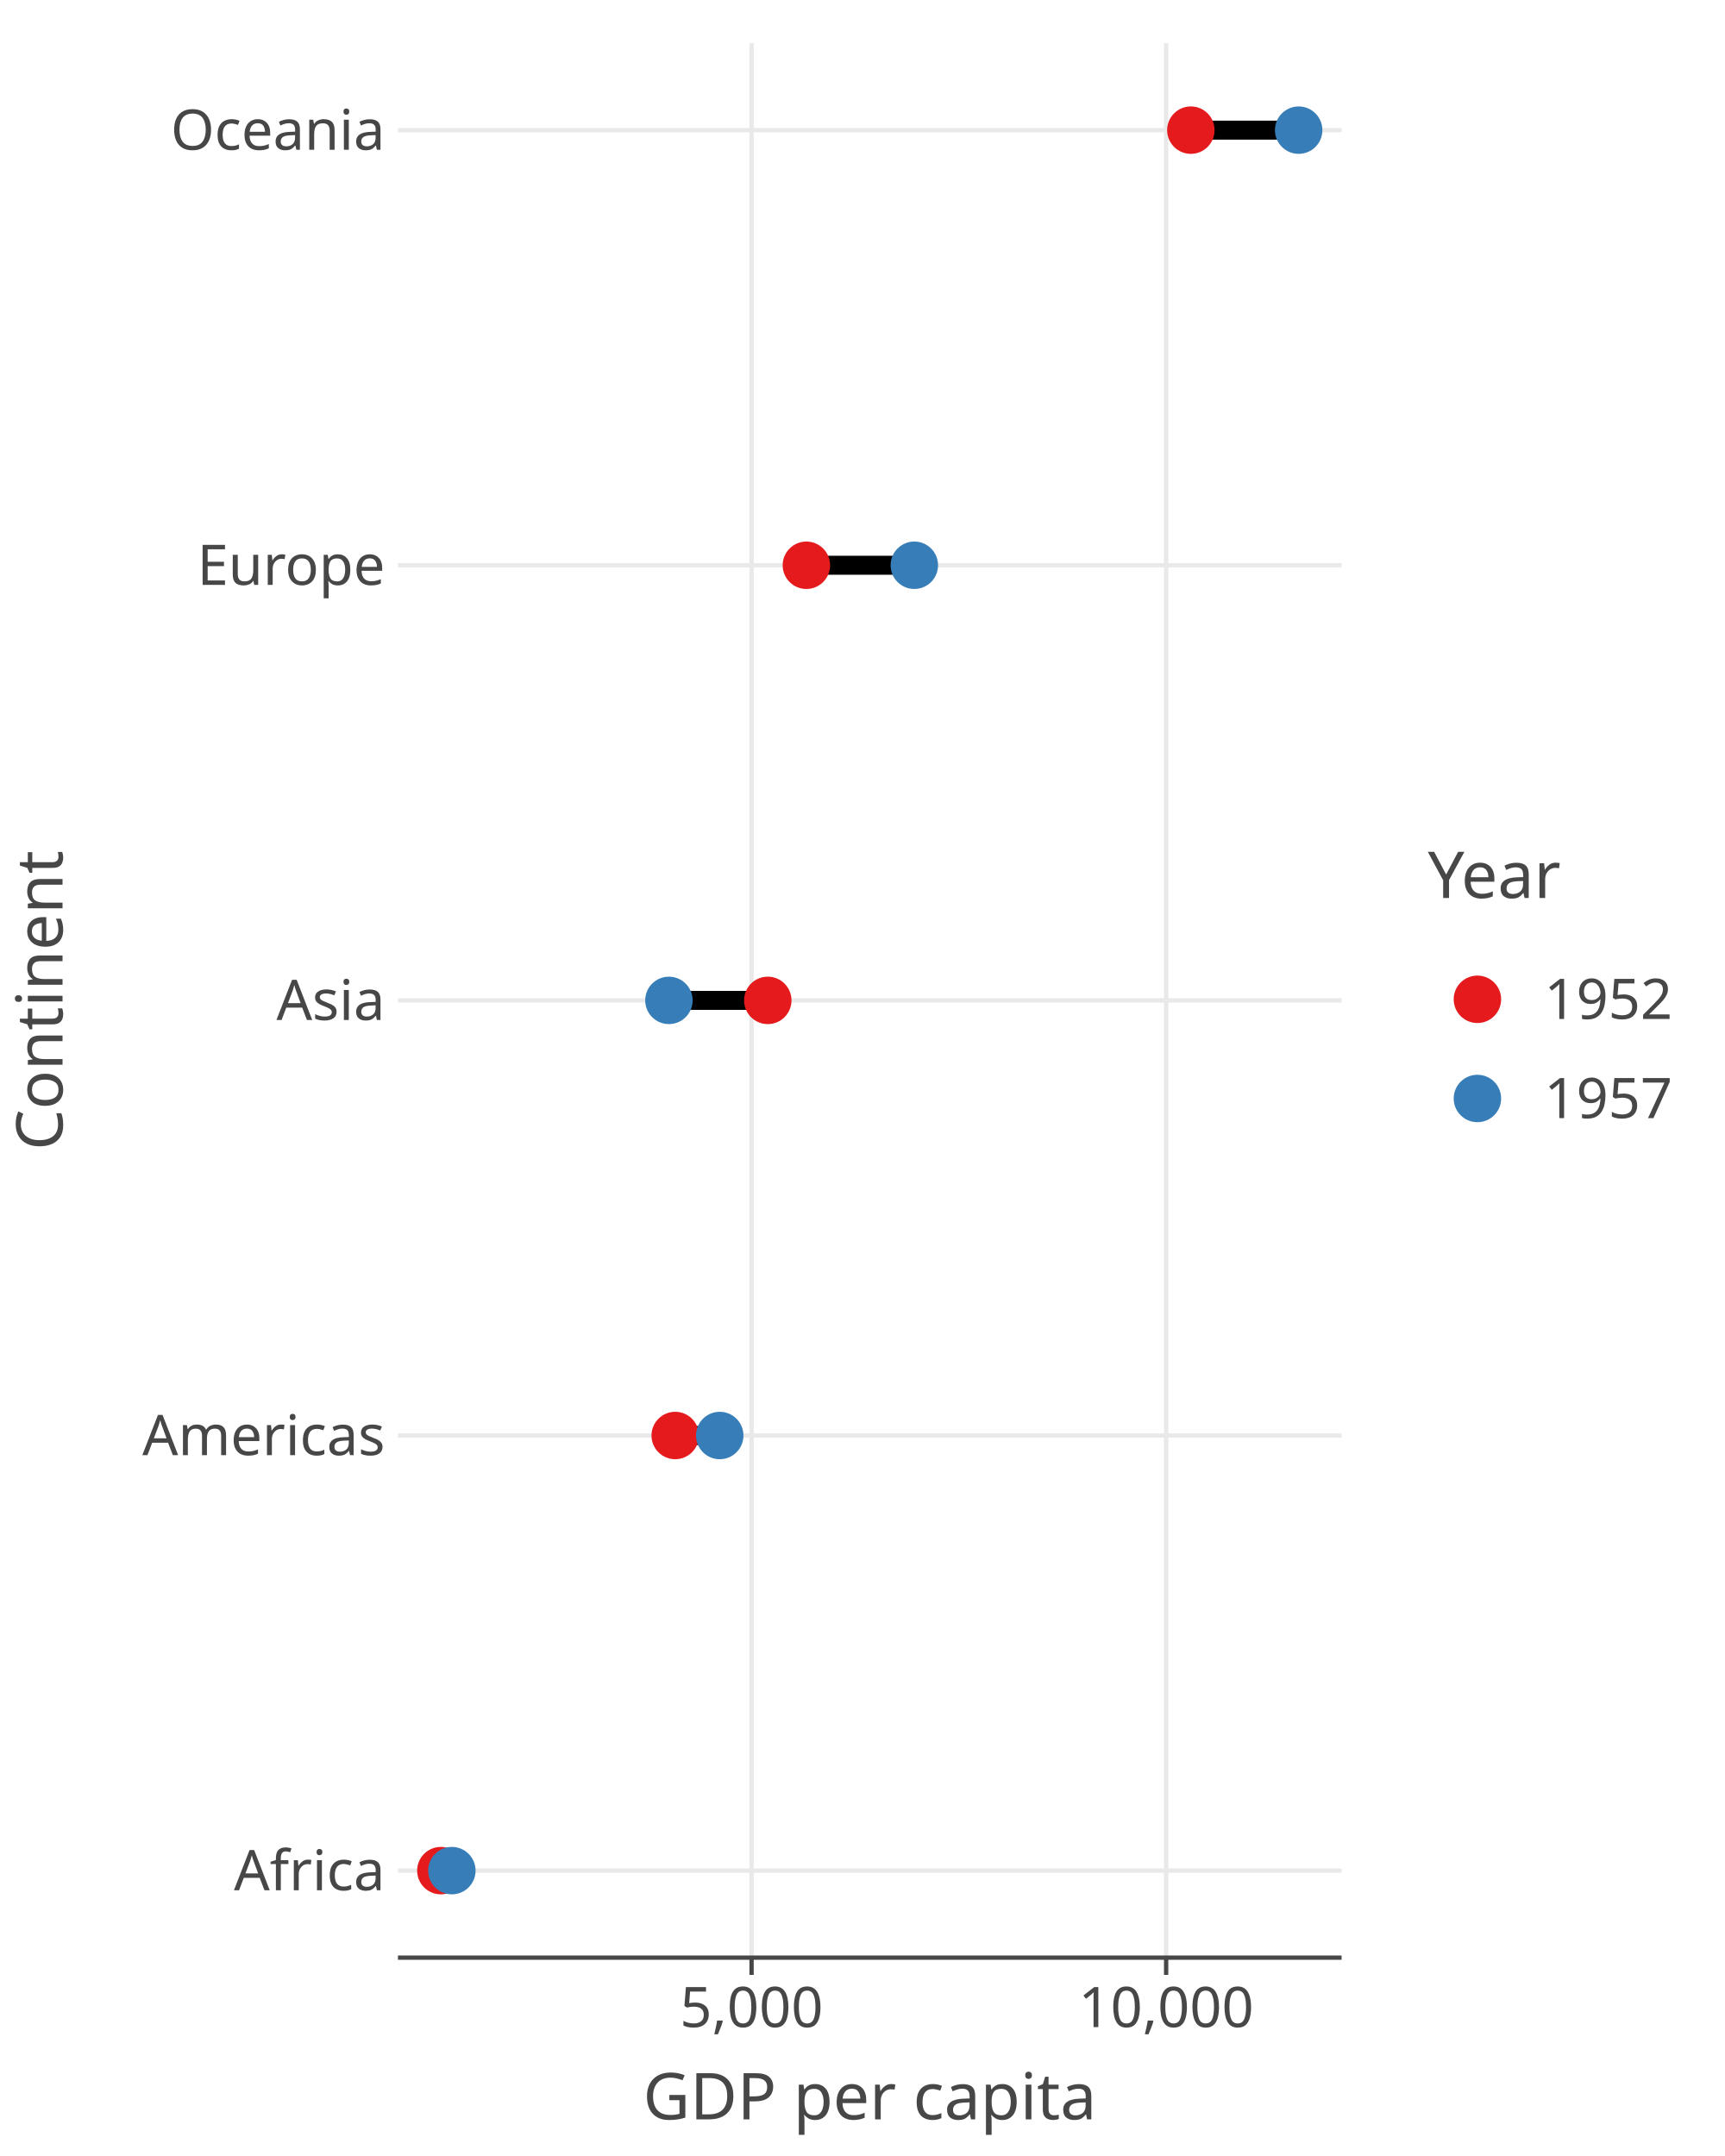
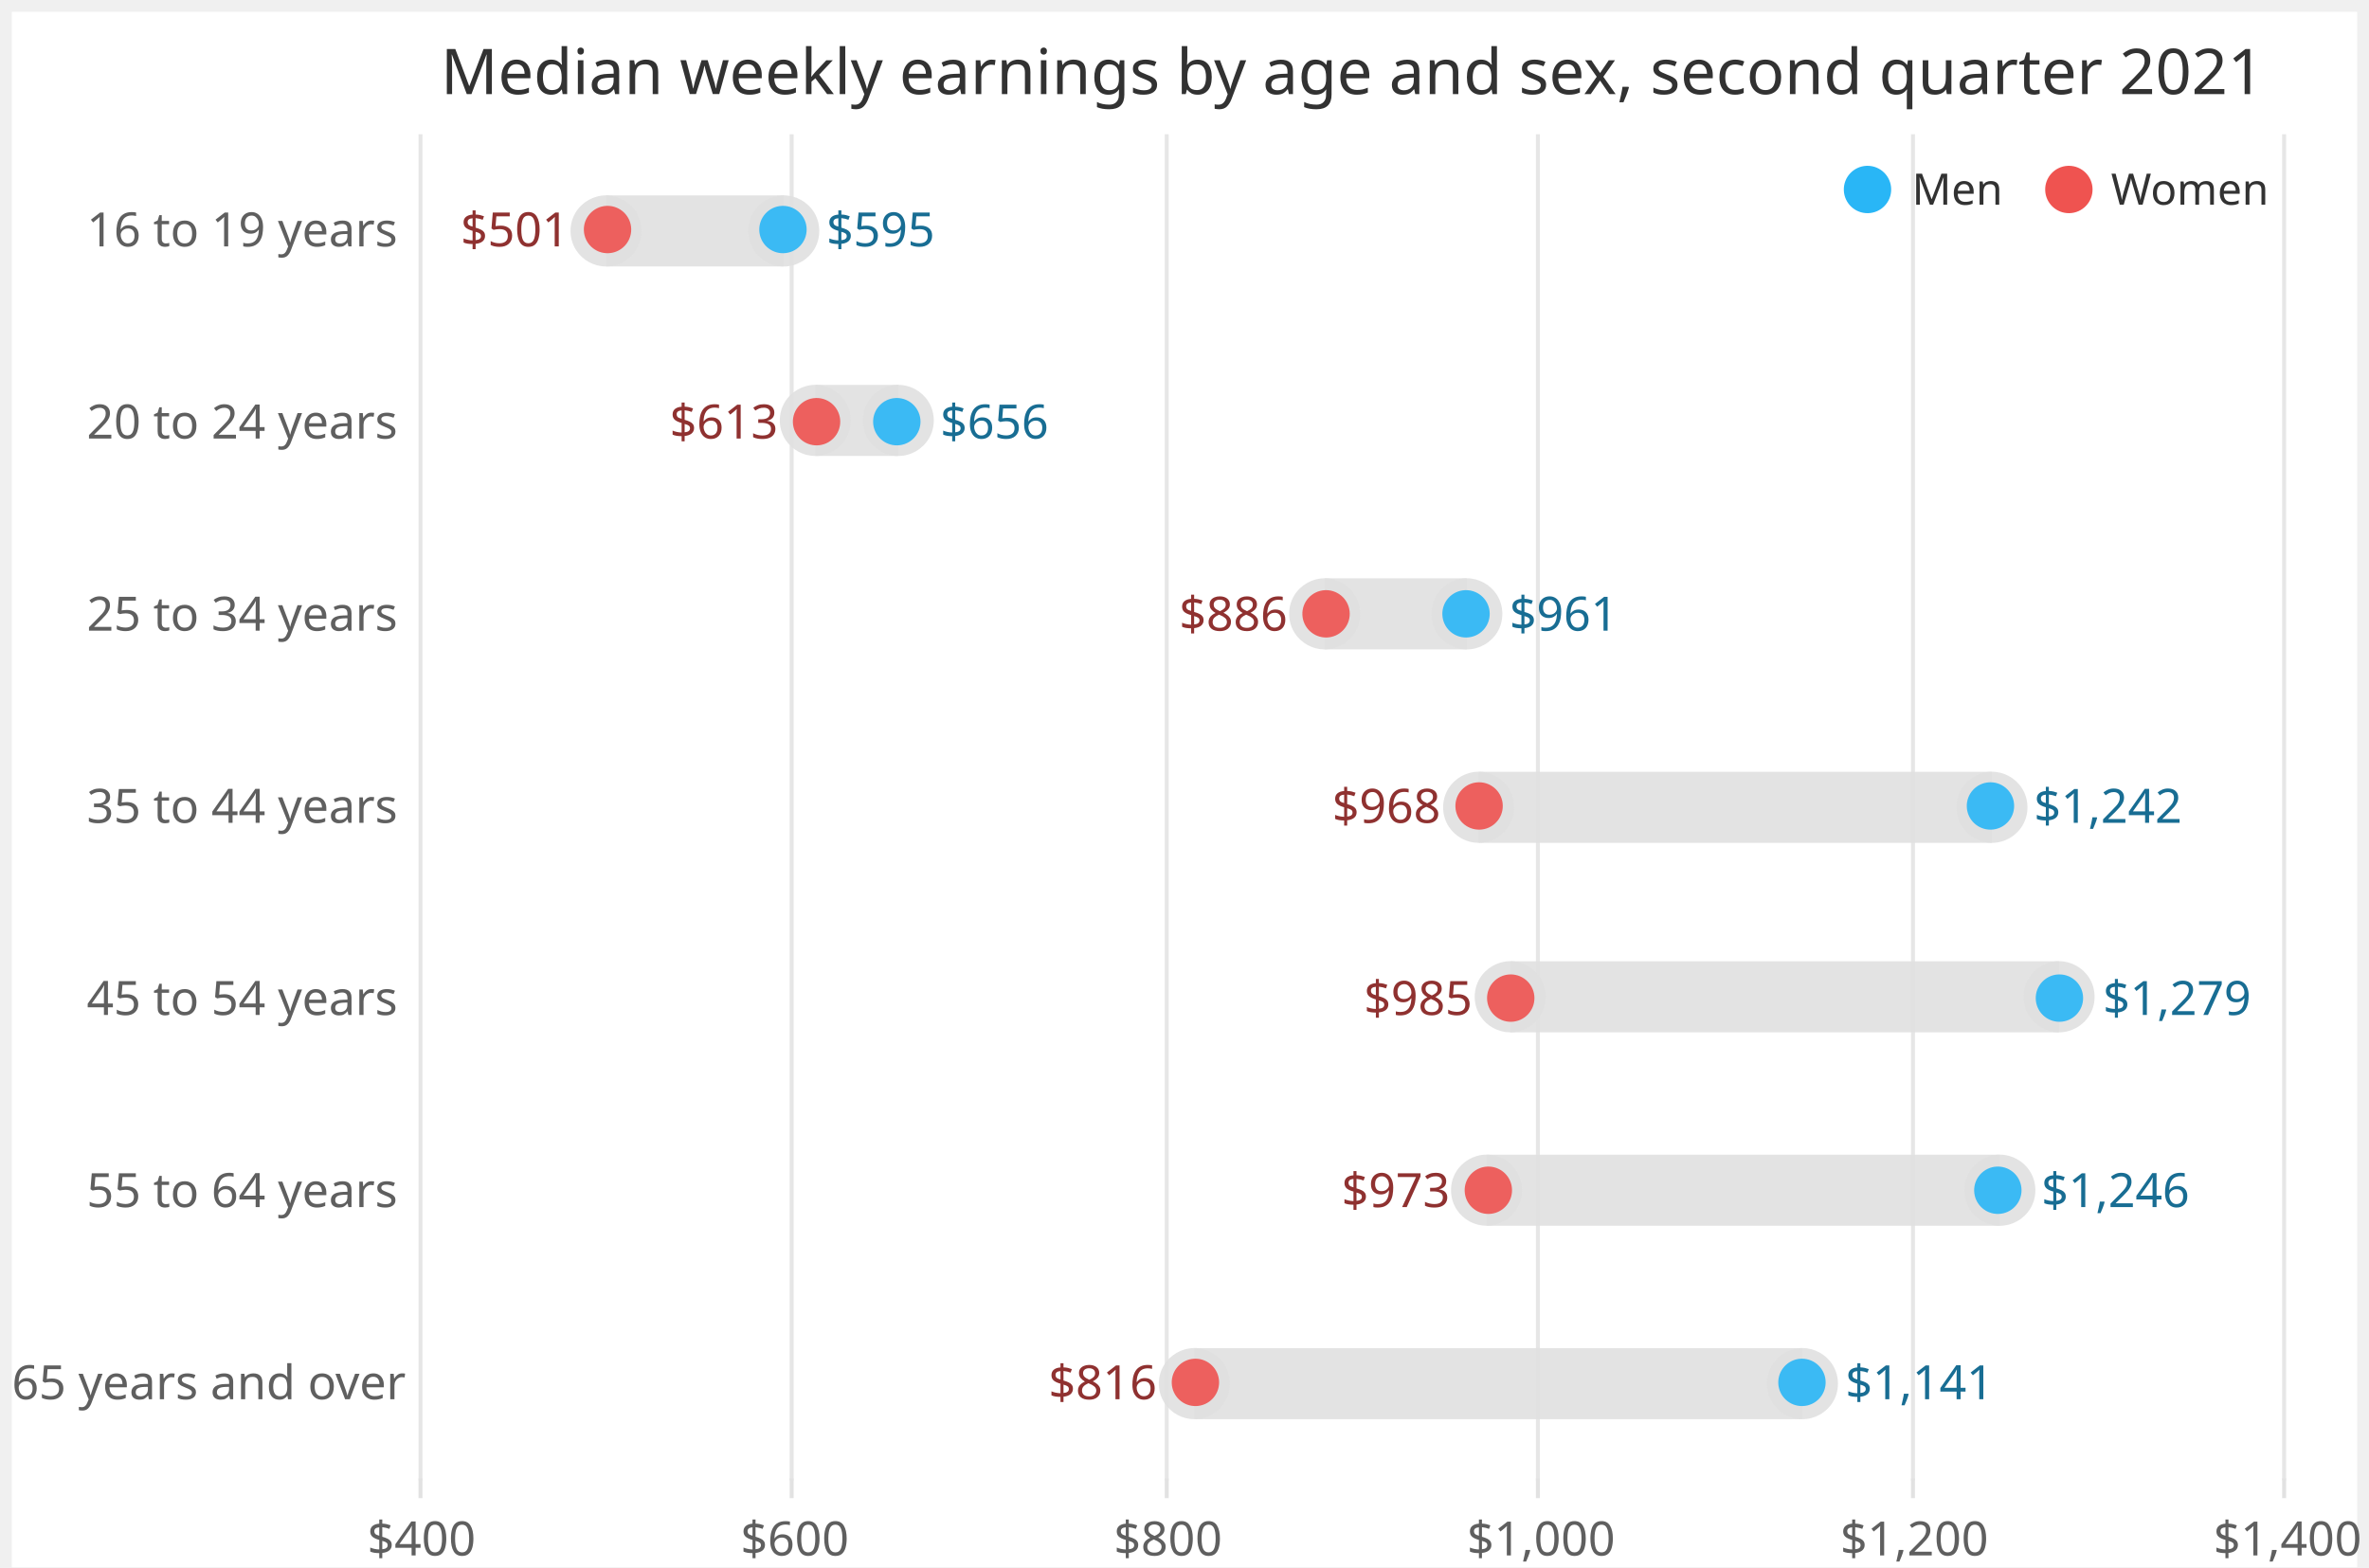
- <svg shape-rendering="geometricPrecision" width="400" height="500" style="font-family:Lucida Grande,sans-serif;user-select:none;-webkit-user-select:none;-moz-user-select:none;-ms-user-select:none;cursor:crosshair">
-   <style>
-     text{text-rendering:optimizeLegibility}#pCslkgk .axis-text-x,#pCslkgk .axis-text-y,#pCslkgk .legend-item{fill:#474747;font-family:Lucida Grande,sans-serif;font-size:13px;font-weight:400;font-style:normal}
-   </style>
-   <g id="pCslkgk">
-     <path fill-rule="evenodd" fill="#FFF" d="M0 0v500h400V0Z" />
-     <path stroke="#E9E9E9" fill="none" d="M174.277 454V10m96.131 444V10M92.282 433.818h218.805M92.282 332.909h218.805M92.282 232h218.805M92.282 131.091h218.805M92.282 30.182h218.805" />
-     <g transform="translate(92.282 10)" clip-path="url(#cLqLPqZ)">
-       <defs>
-         <clipPath id="cLqLPqZ">
-           <path d="M0 0h218.805v444H0z" />
-         </clipPath>
-       </defs>
-       <path d="M9.946 423.818h2.55M64.288 322.91h10.325M62.829 222h22.924m8.951-100.91h25.032m64.121-100.908h25.002" fill="none" stroke-width="4.4" stroke="#000" />
+ <svg xmlns="http://www.w3.org/2000/svg" text-rendering="geometricPrecision" font-family="tahoma, geneva, sans-serif" font-size="12" style="user-select:none">
+   <path fill="#FFF" d="M3 8V3h594v394H3v-5Z" />
+   <g transform="translate(3 3)" />
+   <path fill="none" d="m106 8 5-5h440v31H106v-5Z" />
+   <text transform="translate(111.626 8.5)" fill="#323232" font-size="16">
+     <tspan x="0" y="15.337" style="white-space:pre">Median weekly earnings by age and sex, second quarter 2021</tspan>
+   </text>
+   <g transform="translate(3 33.81)" />
+   <g transform="translate(3 33.81)" />
+   <g transform="translate(578.805 33.81)" />
+   <g clip-path="url(#a)" transform="translate(106.126 33.81)">
+     <rect x="-.126" y=".19" width="473" height="341" fill="rgba(0,0,0,0)" rx="0" ry="0" />
+     <path d="M.374.19v341m94-341v341m95-341v341m94-341v341m95-341v341m94-341v341" fill="none" stroke="#E6E6E6" stroke-linejoin="round" />
+     <g />
+     <g display="block">
+       <path d="M92.374 24.69h-45" stroke="#E0E0E0" stroke-opacity=".9" fill="none" stroke-width="18" stroke-linejoin="round" />
+       <path d="M101.374 24.69c0 6.928-7.5 11.258-13.5 7.794s-6-12.124 0-15.588c5.825-3.363 13.146.618 13.488 7.335Zm-63 0c0-6.928 7.5-11.258 13.5-7.794 6 3.465 6 12.125 0 15.589-5.824 3.363-13.145-.619-13.488-7.336Z" fill="#E0E0E0" opacity=".9" />
    </g>
-     <g transform="translate(92.282 10)" clip-path="url(#c4YKMm1)">
-       <defs>
-         <clipPath id="c4YKMm1">
-           <path d="M0 0h218.805v444H0z" />
-         </clipPath>
-       </defs>
-       <circle fill="#e41a1c" stroke="#e41a1c" stroke-opacity="0" stroke-width="0" cx="9.946" cy="423.818" r="5.5" />
-       <circle fill="#e41a1c" stroke="#e41a1c" stroke-opacity="0" stroke-width="0" cx="64.288" cy="322.909" r="5.5" />
-       <circle fill="#e41a1c" stroke="#e41a1c" stroke-opacity="0" stroke-width="0" cx="85.753" cy="222" r="5.5" />
-       <circle fill="#e41a1c" stroke="#e41a1c" stroke-opacity="0" stroke-width="0" cx="94.704" cy="121.091" r="5.5" />
-       <circle fill="#e41a1c" stroke="#e41a1c" stroke-opacity="0" stroke-width="0" cx="183.857" cy="20.182" r="5.5" />
-       <circle fill="#377eb8" stroke="#377eb8" stroke-opacity="0" stroke-width="0" cx="12.496" cy="423.818" r="5.5" />
-       <circle fill="#377eb8" stroke="#377eb8" stroke-opacity="0" stroke-width="0" cx="74.613" cy="322.909" r="5.5" />
-       <circle fill="#377eb8" stroke="#377eb8" stroke-opacity="0" stroke-width="0" cx="62.829" cy="222" r="5.5" />
-       <circle fill="#377eb8" stroke="#377eb8" stroke-opacity="0" stroke-width="0" cx="119.736" cy="121.091" r="5.5" />
-       <circle fill="#377eb8" stroke="#377eb8" stroke-opacity="0" stroke-width="0" cx="208.859" cy="20.182" r="5.5" />
+     <path d="M92.172 18.336a6 6 0 1 1-.306.008Z" fill="rgba(41,182,246,0.9)" fill-rule="evenodd" display="block" />
+     <path d="M47.74 18.336a6 6 0 1 1-.305.008Z" fill="rgba(239,83,80,0.9)" fill-rule="evenodd" display="block" />
+     <text transform="translate(103.172 17.095)" fill="rgba(24,109,147,1)" display="block">
+       <tspan x="0" y="11.503" style="white-space:pre">$595</tspan>
+     </text>
+     <text transform="translate(10.536 17.095)" fill="rgba(143,49,48,1)" display="block">
+       <tspan x="0" y="11.503" style="white-space:pre">$501</tspan>
+     </text>
+     <g display="block">
+       <path d="M121.374 72.69h-21" stroke="#E0E0E0" stroke-opacity=".9" fill="none" stroke-width="18" stroke-linejoin="round" />
+       <path d="M130.374 72.69c0 6.928-7.5 11.258-13.5 7.794s-6-12.124 0-15.588c5.825-3.363 13.146.618 13.488 7.335Zm-39 0c0-6.928 7.5-11.258 13.5-7.794 6 3.465 6 12.125 0 15.589-5.824 3.363-13.145-.619-13.488-7.336Z" fill="#E0E0E0" opacity=".9" />
    </g>
-     <path stroke="#474747" d="M174.277 454v4" />
-     <text class="axis-text-x" text-anchor="middle" dy=".7em" transform="translate(174.277 461)">
-       <tspan>5,000</tspan>
+     <path d="M121.006 67.009a6 6 0 1 1-.306.008Z" fill="rgba(41,182,246,0.9)" fill-rule="evenodd" display="block" />
+     <path d="M100.68 67.009a6 6 0 1 1-.305.008Z" fill="rgba(239,83,80,0.9)" fill-rule="evenodd" display="block" />
+     <text transform="translate(132.006 65.768)" fill="rgba(24,109,147,1)" display="block">
+       <tspan x="0" y="11.503" style="white-space:pre">$656</tspan>
    </text>
-     <path stroke="#474747" d="M270.408 454v4" />
-     <text class="axis-text-x" text-anchor="middle" dy=".7em" transform="translate(270.408 461)">
-       <tspan>10,000</tspan>
+     <text transform="translate(63.476 65.768)" fill="rgba(143,49,48,1)" display="block">
+       <tspan x="0" y="11.503" style="white-space:pre">$613</tspan>
    </text>
-     <path stroke="#474747" d="M92.282 454h218.805" />
-     <text class="axis-text-y" text-anchor="end" dy=".35em" transform="translate(89.282 433.818)">
-       <tspan>Africa</tspan>
+     <g display="block">
+       <path d="M265.374 121.69h-36" stroke="#E0E0E0" stroke-opacity=".9" fill="none" stroke-width="18" stroke-linejoin="round" />
+       <path d="M274.374 121.69c0 6.928-7.5 11.258-13.5 7.794s-6-12.124 0-15.588c5.825-3.363 13.146.618 13.488 7.335Zm-54 0c0-6.928 7.5-11.258 13.5-7.794 6 3.465 6 12.125 0 15.589-5.824 3.363-13.145-.619-13.488-7.336Z" fill="#E0E0E0" opacity=".9" />
+     </g>
+     <path d="M265.173 115.681a6 6 0 1 1-.306.008Z" fill="rgba(41,182,246,0.9)" fill-rule="evenodd" display="block" />
+     <path d="M229.722 115.681a6 6 0 1 1-.306.008Z" fill="rgba(239,83,80,0.9)" fill-rule="evenodd" display="block" />
+     <text transform="translate(276.173 114.44)" fill="rgba(24,109,147,1)" display="block">
+       <tspan x="0" y="11.503" style="white-space:pre">$961</tspan>
    </text>
-     <text class="axis-text-y" text-anchor="end" dy=".35em" transform="translate(89.282 332.91)">
-       <tspan>Americas</tspan>
+     <text transform="translate(192.517 114.44)" fill="rgba(143,49,48,1)" display="block">
+       <tspan x="0" y="11.503" style="white-space:pre">$886</tspan>
    </text>
-     <text class="axis-text-y" text-anchor="end" dy=".35em" transform="translate(89.282 232)">
-       <tspan>Asia</tspan>
+     <g display="block">
+       <path d="M398.374 170.69h-130" stroke="#E0E0E0" stroke-opacity=".9" fill="none" stroke-width="18" stroke-linejoin="round" />
+       <path d="M407.374 170.69c0 6.928-7.5 11.258-13.5 7.794s-6-12.124 0-15.588c5.825-3.363 13.146.618 13.488 7.335Zm-148 0c0-6.928 7.5-11.258 13.5-7.794 6 3.465 6 12.125 0 15.589-5.824 3.363-13.145-.619-13.488-7.336Z" fill="#E0E0E0" opacity=".9" />
+     </g>
+     <path d="M397.996 164.354a6 6 0 1 1-.306.008Z" fill="rgba(41,182,246,0.9)" fill-rule="evenodd" display="block" />
+     <path d="M268.482 164.354a6 6 0 1 1-.306.008Z" fill="rgba(239,83,80,0.9)" fill-rule="evenodd" display="block" />
+     <text transform="translate(408.996 163.113)" fill="rgba(24,109,147,1)" display="block">
+       <tspan x="0" y="11.503" style="white-space:pre">$1,242</tspan>
    </text>
-     <text class="axis-text-y" text-anchor="end" dy=".35em" transform="translate(89.282 131.09)">
-       <tspan>Europe</tspan>
+     <text transform="translate(231.277 163.113)" fill="rgba(143,49,48,1)" display="block">
+       <tspan x="0" y="11.503" style="white-space:pre">$968</tspan>
    </text>
-     <text class="axis-text-y" text-anchor="end" dy=".35em" transform="translate(89.282 30.182)">
-       <tspan>Oceania</tspan>
+     <g display="block">
+       <path d="M415.374 218.69h-139" stroke="#E0E0E0" stroke-opacity=".9" fill="none" stroke-width="18" stroke-linejoin="round" />
+       <path d="M424.374 218.69c0 6.928-7.5 11.258-13.5 7.794s-6-12.124 0-15.588c5.825-3.363 13.146.618 13.488 7.335Zm-157 0c0-6.928 7.5-11.258 13.5-7.794 6 3.465 6 12.125 0 15.589-5.824 3.363-13.145-.619-13.488-7.336Z" fill="#E0E0E0" opacity=".9" />
+     </g>
+     <path d="M415.485 213.027a6 6 0 1 1-.306.007Z" fill="rgba(41,182,246,0.9)" fill-rule="evenodd" display="block" />
+     <path d="M276.517 213.027a6 6 0 1 1-.306.007Z" fill="rgba(239,83,80,0.9)" fill-rule="evenodd" display="block" />
+     <text transform="translate(426.485 211.785)" fill="rgba(24,109,147,1)" display="block">
+       <tspan x="0" y="11.503" style="white-space:pre">$1,279</tspan>
    </text>
-     <text text-anchor="middle" style="fill:#474747;font-family:Lucida Grande,sans-serif;font-size:15px;font-weight:400;font-style:normal" transform="rotate(-90 123.25 108.75)">
-       <tspan>Continent</tspan>
+     <text transform="translate(239.312 211.785)" fill="rgba(143,49,48,1)" display="block">
+       <tspan x="0" y="11.503" style="white-space:pre">$985</tspan>
    </text>
-     <text text-anchor="middle" style="fill:#474747;font-family:Lucida Grande,sans-serif;font-size:15px;font-weight:400;font-style:normal" transform="translate(201.685 491.5)">
-       <tspan>GDP per capita</tspan>
+     <g display="block">
+       <path d="M400.374 267.69h-130" stroke="#E0E0E0" stroke-opacity=".9" fill="none" stroke-width="18" stroke-linejoin="round" />
+       <path d="M409.374 267.69c0 6.928-7.5 11.258-13.5 7.794s-6-12.124 0-15.588c5.825-3.363 13.146.618 13.488 7.335Zm-148 0c0-6.928 7.5-11.258 13.5-7.794 6 3.465 6 12.125 0 15.589-5.824 3.363-13.145-.619-13.488-7.336Z" fill="#E0E0E0" opacity=".9" />
+     </g>
+     <path d="M399.886 261.7a6 6 0 1 1-.306.007Z" fill="rgba(41,182,246,0.9)" fill-rule="evenodd" display="block" />
+     <path d="M270.845 261.7a6 6 0 1 1-.306.007Z" fill="rgba(239,83,80,0.9)" fill-rule="evenodd" display="block" />
+     <text transform="translate(410.886 260.458)" fill="rgba(24,109,147,1)" display="block">
+       <tspan x="0" y="11.503" style="white-space:pre">$1,246</tspan>
    </text>
-     <path stroke="#474747" stroke-width="0" fill="#FFF" d="M326.087 192.75H395v78.5h-68.913z" />
-     <text style="fill:#474747;font-family:Lucida Grande,sans-serif;font-size:15px;font-weight:400;font-style:normal" transform="translate(331.087 208.25)">
-       <tspan>Year</tspan>
+     <text transform="translate(233.64 260.458)" fill="rgba(143,49,48,1)" display="block">
+       <tspan x="0" y="11.503" style="white-space:pre">$973</tspan>
    </text>
-     <g transform="translate(331.087 220.25)">
-       <path stroke-width="0" fill="#FFF" d="M0 0h23v23H0z" />
-       <circle fill="#e41a1c" stroke="#e41a1c" stroke-opacity="0" stroke-width="0" cx="10.5" cy="10.5" r="5.5" transform="translate(1 1)" />
-       <path stroke="#FFF" fill-opacity="0" d="M0 0h23v23H0z" />
+     <g display="block">
+       <path d="M350.374 316.69h-154" stroke="#E0E0E0" stroke-opacity=".9" fill="none" stroke-width="18" stroke-linejoin="round" />
+       <path d="M359.374 316.69c0 6.928-7.5 11.258-13.5 7.794s-6-12.124 0-15.588c5.825-3.363 13.146.618 13.488 7.335Zm-172 0c0-6.928 7.5-11.258 13.5-7.794 6 3.465 6 12.125 0 15.589-5.824 3.363-13.145-.619-13.488-7.336Z" fill="#E0E0E0" opacity=".9" />
    </g>
-     <text class="legend-item" transform="translate(358.077 236.3)">
-       <tspan>1952</tspan>
+     <path d="M350.255 310.372a6 6 0 1 1-.306.008Z" fill="rgba(41,182,246,0.9)" fill-rule="evenodd" display="block" />
+     <path d="M196.634 310.372a6 6 0 1 1-.306.008Z" fill="rgba(239,83,80,0.9)" fill-rule="evenodd" display="block" />
+     <text transform="translate(361.255 309.13)" fill="rgba(24,109,147,1)" display="block">
+       <tspan x="0" y="11.503" style="white-space:pre">$1,141</tspan>
    </text>
-     <g transform="translate(331.087 243.25)">
-       <path stroke-width="0" fill="#FFF" d="M0 0h23v23H0z" />
-       <circle fill="#377eb8" stroke="#377eb8" stroke-opacity="0" stroke-width="0" cx="10.5" cy="10.5" r="5.5" transform="translate(1 1)" />
-       <path stroke="#FFF" fill-opacity="0" d="M0 0h23v23H0z" />
-     </g>
-     <text class="legend-item" transform="translate(358.077 259.3)">
-       <tspan>1957</tspan>
+     <text transform="translate(159.43 309.13)" fill="rgba(143,49,48,1)" display="block">
+       <tspan x="0" y="11.503" style="white-space:pre">$816</tspan>
    </text>
-     <path fill-opacity="0" stroke="#474747" stroke-width="0" d="M0 0v500h400V0Z" />
-   </g>
-   <g id="dfS3Ro2">
+     <g />
+     <g />
+     <g />
+     <g />
+     <g />
+     <g />
    <g />
    <g />
  </g>
+   <g transform="translate(106.126 33.81)" />
+   <g transform="translate(106.126 33.81)" />
+   <path fill="none" d="M105 33h475v343H105Z" />
+   <g transform="translate(3 374.518)" />
+   <g transform="translate(578.805 374.518)" />
+   <g transform="translate(106.126 33.81)" />
+   <g transform="rotate(-89.9 18.435 15.402)" />
+   <path fill="none" d="M106 34v341" />
+   <path fill="transparent" d="M19 53v-5h82v20H19v-5Z" />
+   <text transform="translate(21.964 50.905)" cursor="default" fill="#5f5f5f">
+     <tspan x="0" y="11.503" style="white-space:pre">16 to 19 years</tspan>
+   </text>
+   <path fill="transparent" d="M19 102.001v-5h82v20H19v-5Z" />
+   <text transform="translate(21.964 99.578)" cursor="default" fill="#5f5f5f">
+     <tspan x="0" y="11.503" style="white-space:pre">20 to 24 years</tspan>
+   </text>
+   <path fill="transparent" d="M19 150v-5h82v21H19v-5Z" />
+   <text transform="translate(21.964 148.25)" cursor="default" fill="#5f5f5f">
+     <tspan x="0" y="11.503" style="white-space:pre">25 to 34 years</tspan>
+   </text>
+   <path fill="transparent" d="M19 199v-5h82v20H19v-5Z" />
+   <text transform="translate(21.964 196.923)" cursor="default" fill="#5f5f5f">
+     <tspan x="0" y="11.503" style="white-space:pre">35 to 44 years</tspan>
+   </text>
+   <path fill="transparent" d="M19 248v-5h82v20H19v-5Z" />
+   <text transform="translate(21.964 245.595)" cursor="default" fill="#5f5f5f">
+     <tspan x="0" y="11.503" style="white-space:pre">45 to 54 years</tspan>
+   </text>
+   <path fill="transparent" d="M19 296v-5h82v21H19v-5Z" />
+   <text transform="translate(21.964 294.268)" cursor="default" fill="#5f5f5f">
+     <tspan x="0" y="11.503" style="white-space:pre">55 to 64 years</tspan>
+   </text>
+   <path fill="transparent" d="M0 345v-5h101v20H0v-5Z" />
+   <text transform="translate(3 342.94)" cursor="default" fill="#5f5f5f">
+     <tspan x="0" y="11.503" style="white-space:pre">65 years and over</tspan>
+   </text>
+   <path fill="none" d="M106 34h-5m5 48h-5m5 0h-5m5 49h-5m5 0h-5m5 49h-5m5 0h-5m5 48h-5m5 0h-5m5 49h-5m5 0h-5m5 49h-5m5 0h-5m5 49h-5" />
+   <g transform="translate(578.805 33.81)" />
+   <path fill="transparent" d="M90 385v-5h32v20H90v-5Z" />
+   <text transform="translate(93.024 382.518)" cursor="default" fill="#5f5f5f">
+     <tspan x="0" y="11.503" style="white-space:pre">$400</tspan>
+   </text>
+   <path fill="transparent" d="M184.999 385v-5h32v20h-32v-5Z" />
+   <text transform="translate(187.559 382.518)" cursor="default" fill="#5f5f5f">
+     <tspan x="0" y="11.503" style="white-space:pre">$600</tspan>
+   </text>
+   <path fill="transparent" d="M279 385v-5h32v20h-32v-5Z" />
+   <text transform="translate(282.095 382.518)" cursor="default" fill="#5f5f5f">
+     <tspan x="0" y="11.503" style="white-space:pre">$800</tspan>
+   </text>
+   <path fill="transparent" d="M369 385v-5h42v20h-42v-5Z" />
+   <text transform="translate(371.538 382.518)" cursor="default" fill="#5f5f5f">
+     <tspan x="0" y="11.503" style="white-space:pre">$1,000</tspan>
+   </text>
+   <path fill="transparent" d="M463 385v-5h42v20h-42v-5Z" />
+   <text transform="translate(466.074 382.518)" cursor="default" fill="#5f5f5f">
+     <tspan x="0" y="11.503" style="white-space:pre">$1,200</tspan>
+   </text>
+   <path fill="transparent" d="M558 385v-5h42v20h-42v-5Z" />
+   <text transform="translate(560.61 382.518)" cursor="default" fill="#5f5f5f">
+     <tspan x="0" y="11.503" style="white-space:pre">$1,400</tspan>
+   </text>
+   <path fill="none" d="M106 375h473" />
+   <path fill="none" stroke="#E2E2E2" stroke-linejoin="round" d="M106.5 379.5v-5m94 5v-5m95 5v-5m94 5v-5m95 5v-5m94 5v-5" />
+   <g transform="translate(106.126 374.518)" />
+   <g transform="translate(106.126 397)" />
+   <g transform="translate(578.805 33.81)" />
+   <g transform="translate(3 397)" />
+   <path fill="transparent" d="m460 39 5-5h114v23l-5 5H460v-5Z" />
+   <path d="M473 42.001a6 6 0 1 1-.305.007Z" fill="rgba(41,182,246,1)" fill-rule="evenodd" />
+   <text transform="translate(484.255 41.31)" fill="#323232" font-size="11">
+     <tspan x="0" y="10.544" style="white-space:pre">Men</tspan>
+   </text>
+   <g transform="translate(509.657 41.31)" />
+   <path d="M524.001 42.001a6 6 0 1 1-.306.007Z" fill="rgba(239,83,80,1)" fill-rule="evenodd" />
+   <text transform="translate(534.657 41.31)" fill="#323232" font-size="11">
+     <tspan x="0" y="10.544" style="white-space:pre">Women</tspan>
+   </text>
+   <g />
+   <path d="M465.255 39.31h41.402v17.275h-41.402zm50.401 0h57.649v17.275h-57.649z" cursor="default" fill="rgba(255,255,255,0)" />
+   <defs>
+     <clipPath id="a">
+       <path fill="none" d="M-1.126-.81h475v343h-475Z" />
+     </clipPath>
+   </defs>
</svg>
